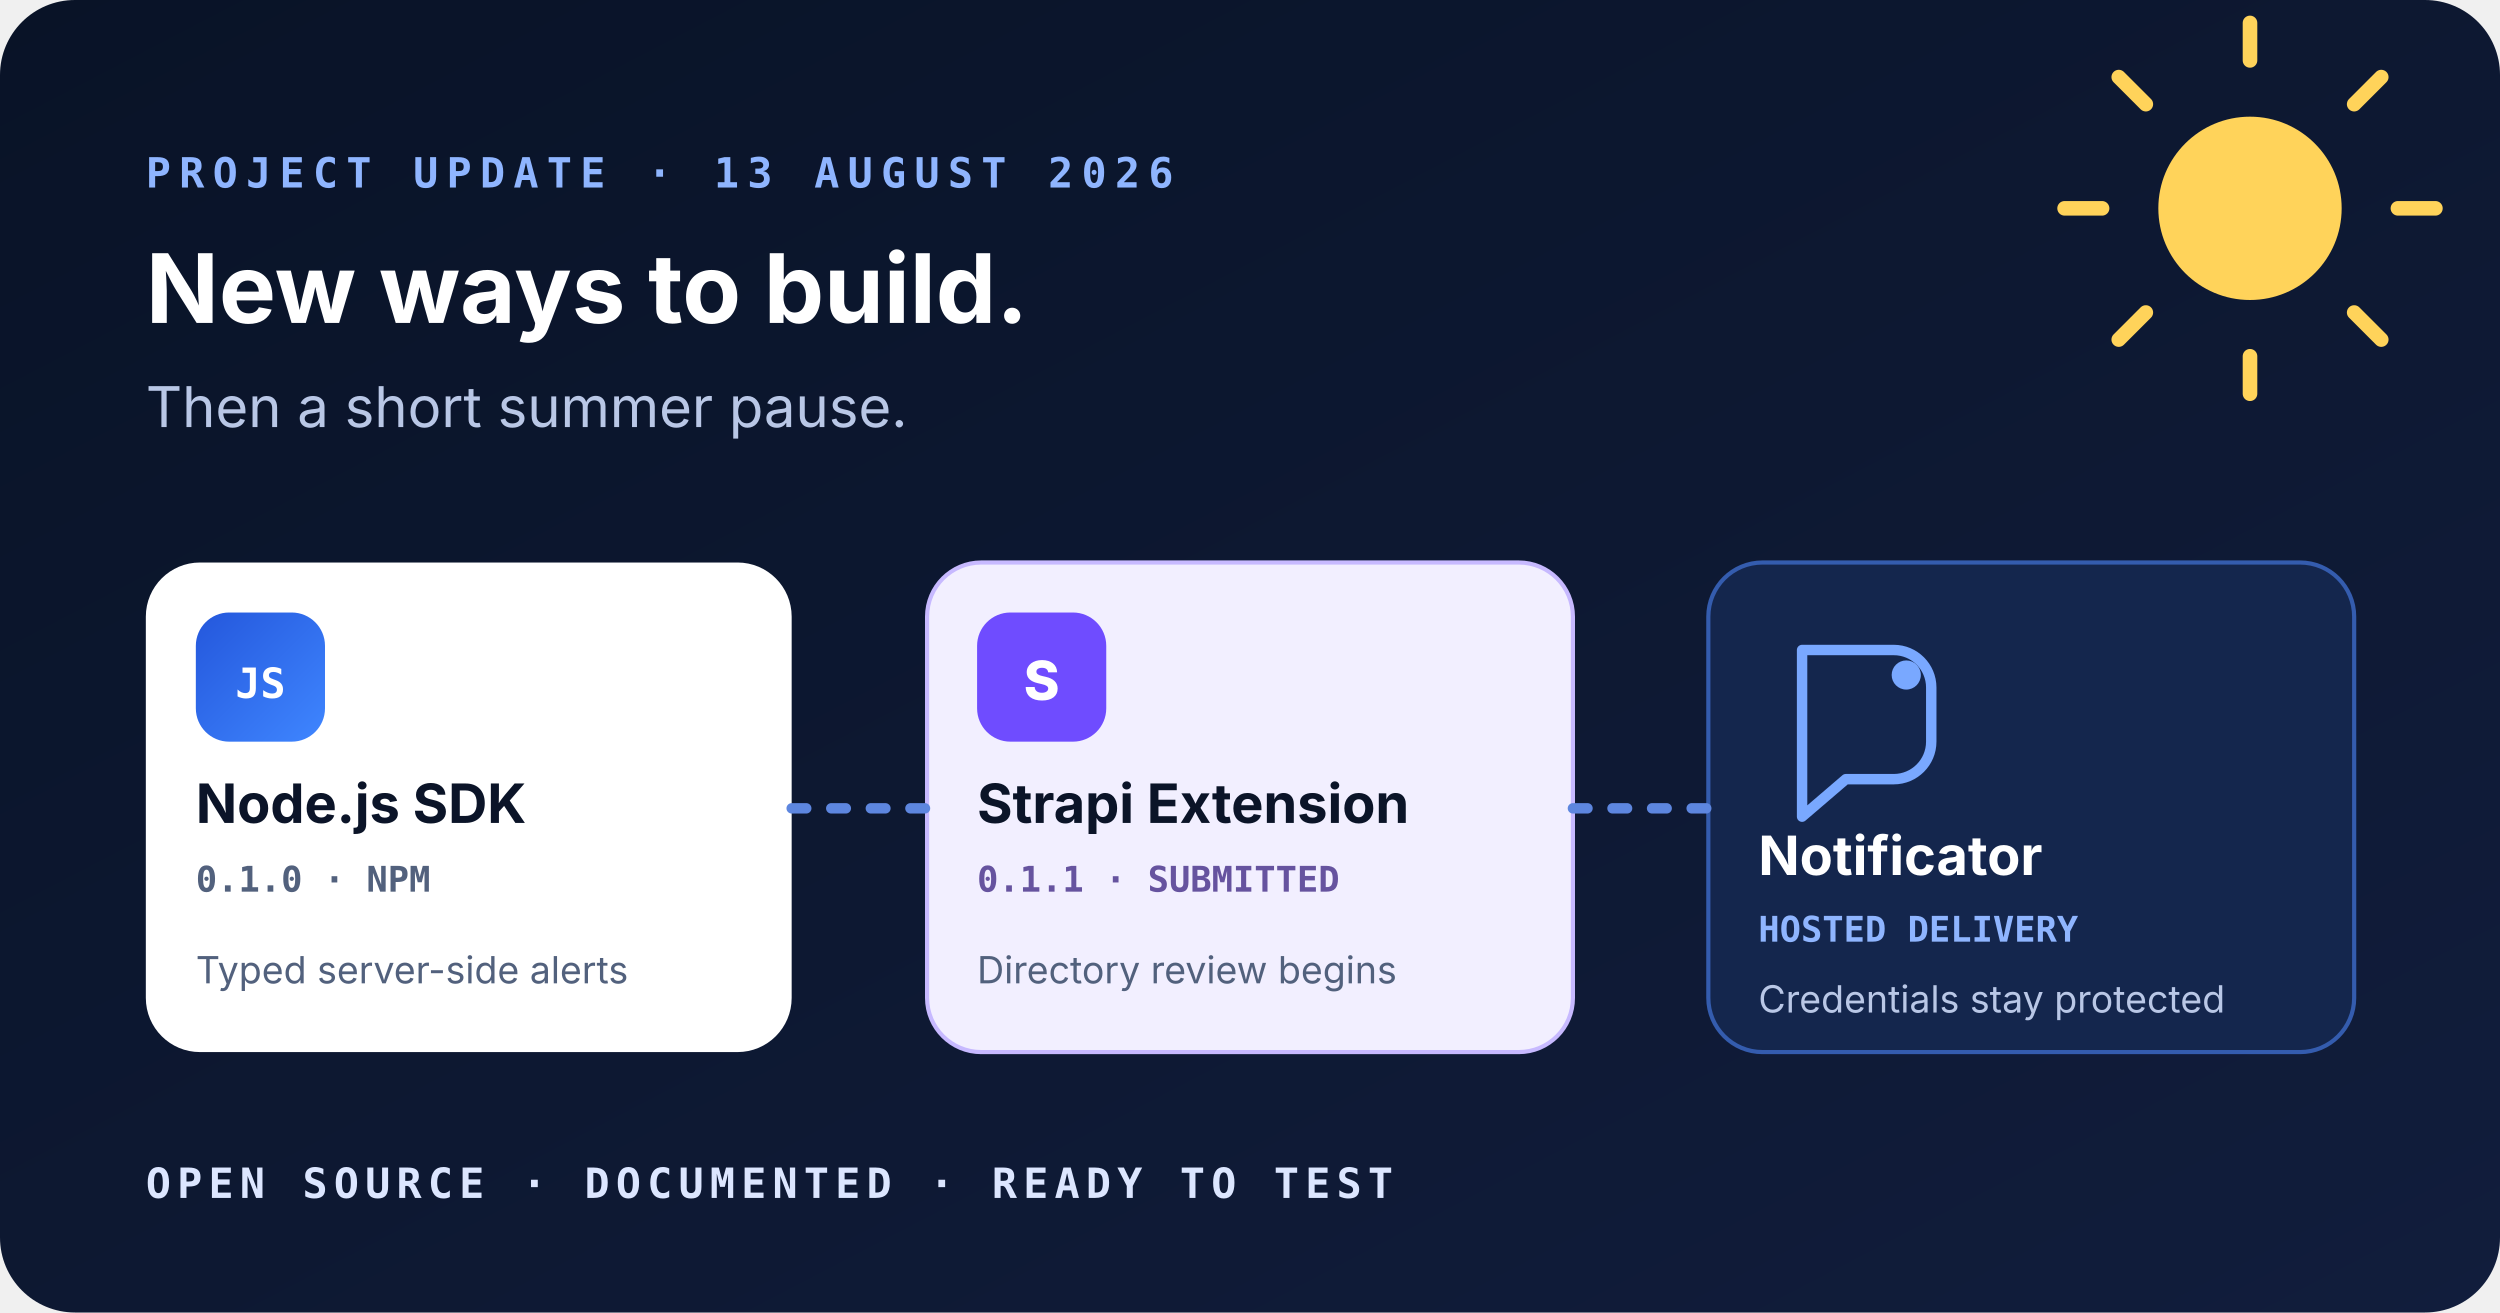
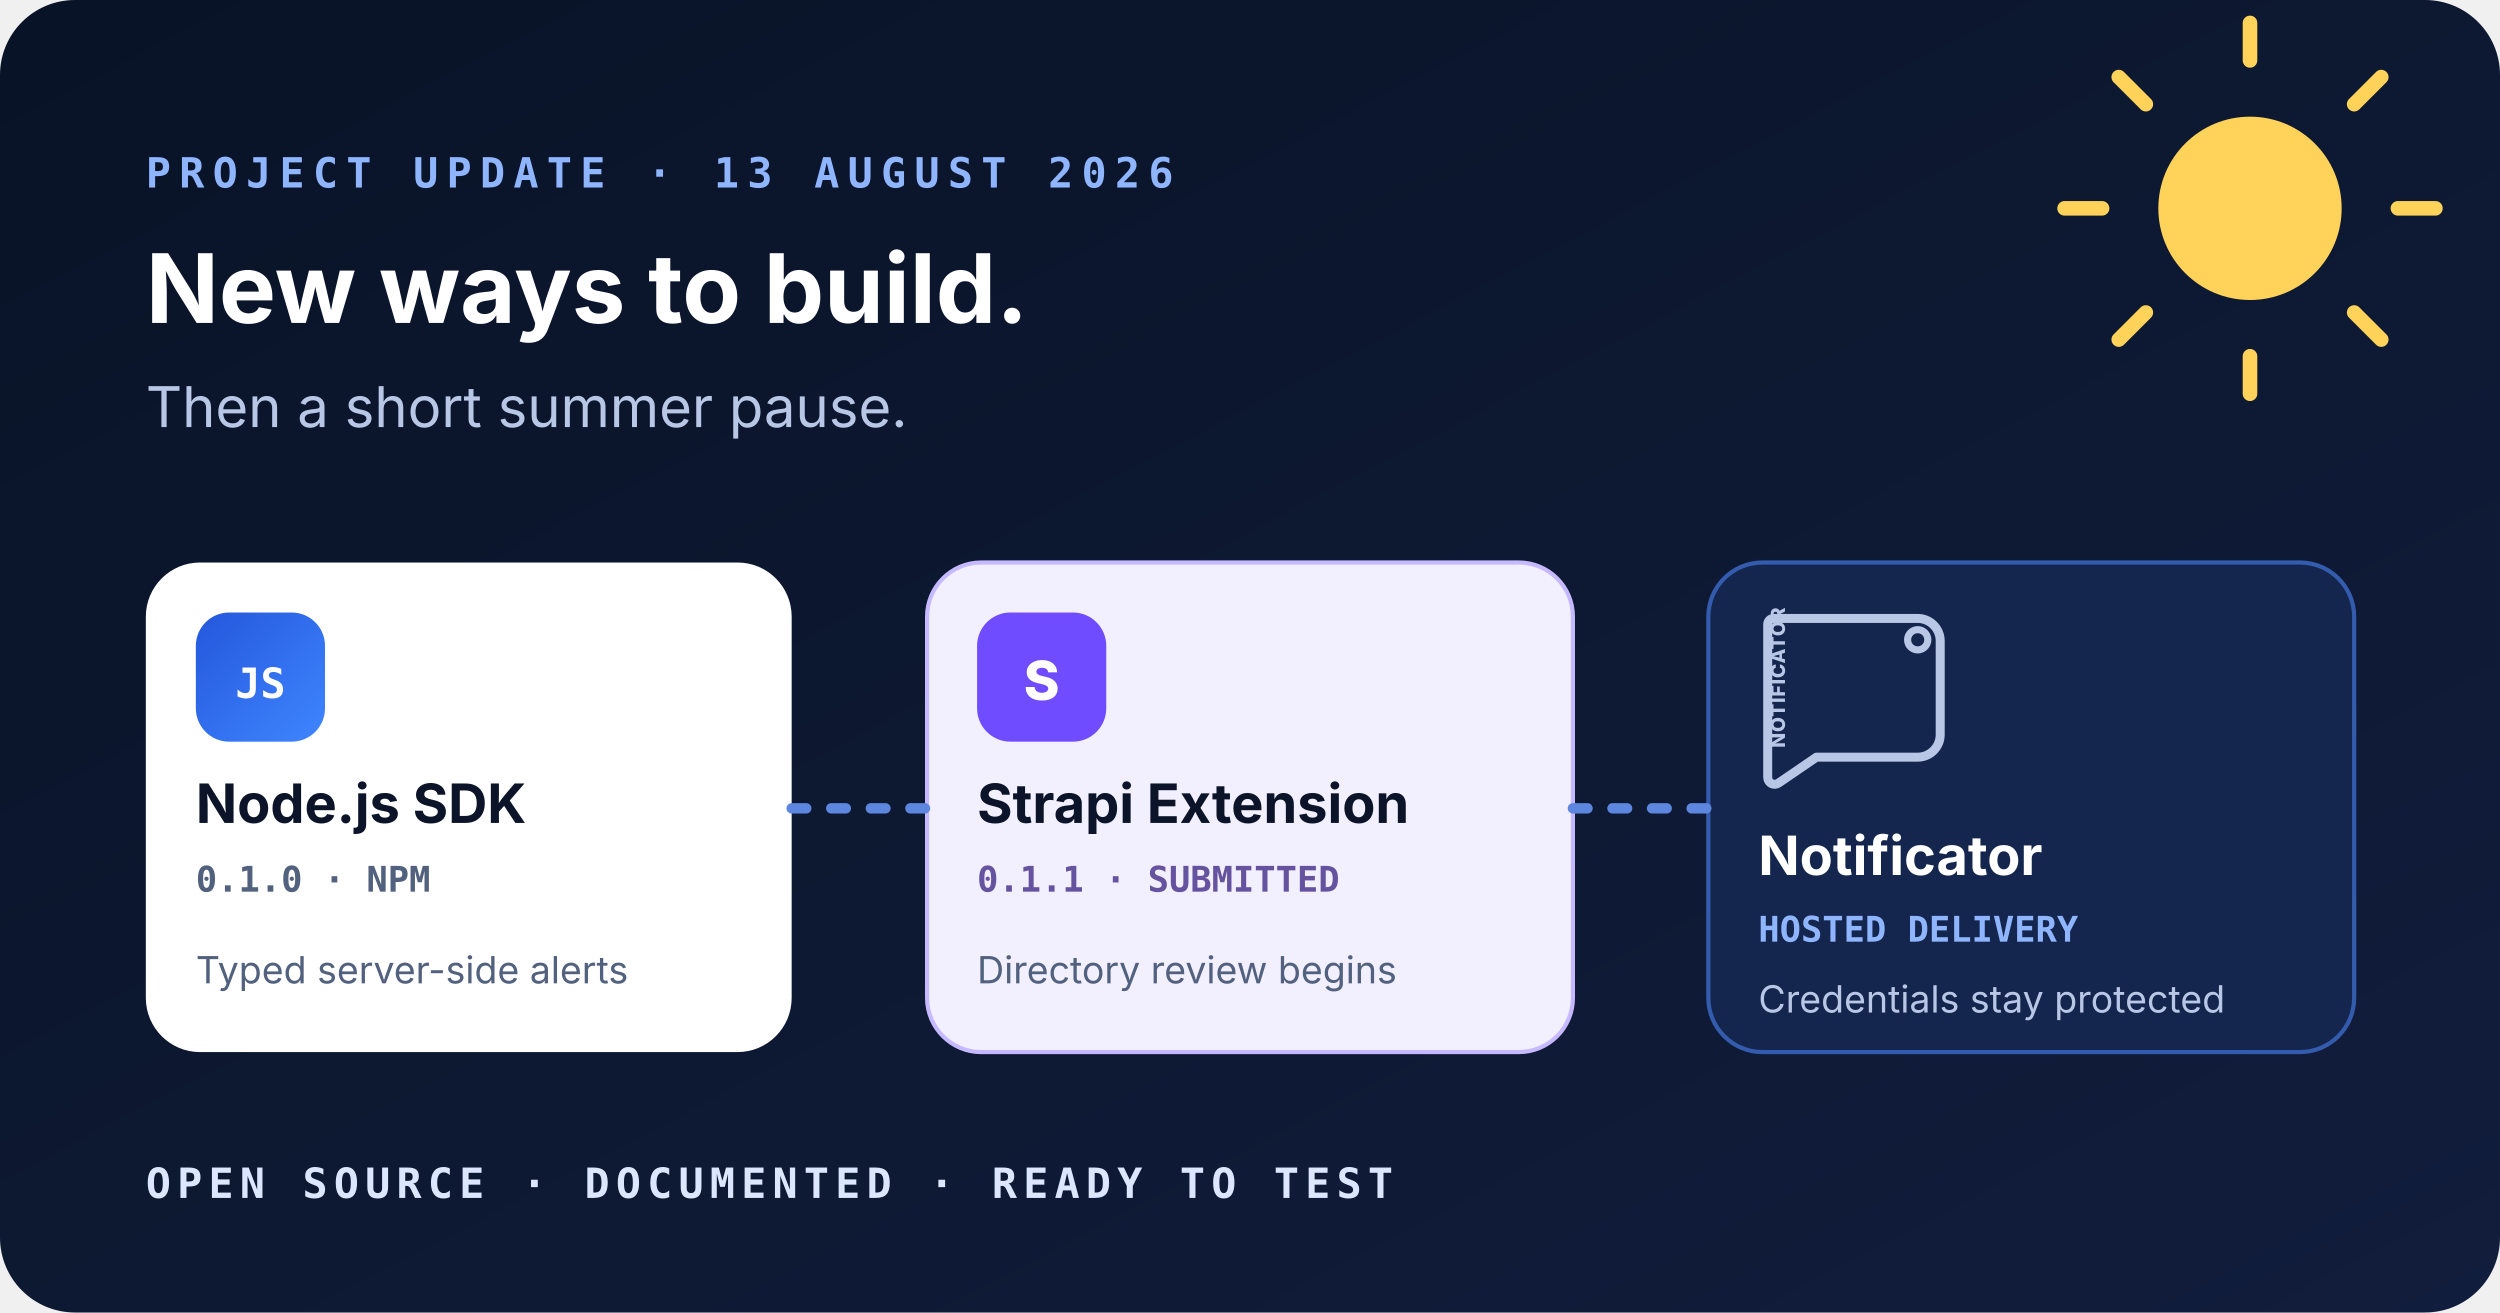
<svg xmlns="http://www.w3.org/2000/svg" width="1200" height="630" viewBox="0 0 1200 630" role="img" aria-labelledby="title description">
  <defs>
    <linearGradient id="background" x1="0" y1="0" x2="1" y2="1">
      <stop offset="0" stop-color="#091327" />
      <stop offset="1" stop-color="#111d3c" />
    </linearGradient>
    <linearGradient id="blue" x1="0" y1="0" x2="1" y2="1">
      <stop offset="0" stop-color="#2457dc" />
      <stop offset="1" stop-color="#3f86ff" />
    </linearGradient>
  </defs>
  <rect width="1200" height="630" rx="36" fill="url(#background)" />
  <circle cx="1080" cy="100" r="44" fill="#ffd35a" />
  <g stroke="#ffd35a" stroke-width="7" stroke-linecap="round">
    <path d="M1080 29v-18M1080 189v-18M1009 100h-18M1169 100h-18M1030 50l-13-13M1143 163l-13-13M1130 50l13-13M1017 163l13-13" />
  </g>
  <text x="70" y="90" fill="#8fb5ff" font-family="ui-monospace, SFMono-Regular, Menlo, monospace" font-size="20" font-weight="700" letter-spacing="4">PROJECT UPDATE · 13 AUGUST 2026</text>
  <text x="70" y="155" fill="#ffffff" font-family="Inter, Arial, sans-serif" font-size="46" font-weight="750">New ways to build.</text>
  <text x="70" y="205" fill="#b9c7e6" font-family="Inter, Arial, sans-serif" font-size="27">Then a short summer pause.</text>
  <g transform="translate(70 270)">
    <rect width="310" height="235" rx="26" fill="#ffffff" />
    <rect x="24" y="24" width="62" height="62" rx="16" fill="url(#blue)" />
    <text x="55" y="65" fill="#ffffff" text-anchor="middle" font-family="ui-monospace, SFMono-Regular, Menlo, monospace" font-size="20" font-weight="800">JS</text>
    <text x="24" y="125" fill="#0b1428" font-family="Inter, Arial, sans-serif" font-size="26" font-weight="750">Node.js SDK</text>
    <text x="24" y="158" fill="#52617d" font-family="ui-monospace, SFMono-Regular, Menlo, monospace" font-size="17" font-weight="700">0.1.0 · NPM</text>
    <text x="24" y="202" fill="#52617d" font-family="Inter, Arial, sans-serif" font-size="18">Typed server-side alerts</text>
  </g>
  <g transform="translate(445 270)">
    <rect width="310" height="235" rx="26" fill="#f2efff" stroke="#c7b9ff" stroke-width="2" />
    <rect x="24" y="24" width="62" height="62" rx="16" fill="#6f4cff" />
    <text x="55" y="66" fill="#ffffff" text-anchor="middle" font-family="Inter, Arial, sans-serif" font-size="26" font-weight="800">S</text>
    <text x="24" y="125" fill="#0b1428" font-family="Inter, Arial, sans-serif" font-size="26" font-weight="750">Strapi Extension</text>
    <text x="24" y="158" fill="#66539f" font-family="ui-monospace, SFMono-Regular, Menlo, monospace" font-size="17" font-weight="700">0.1.1 · SUBMITTED</text>
    <text x="24" y="202" fill="#52617d" font-family="Inter, Arial, sans-serif" font-size="18">Directory review begins</text>
  </g>
  <g transform="translate(820 270)">
    <rect width="310" height="235" rx="26" fill="#14264d" stroke="#345cae" stroke-width="2" />
-     <path d="M45 42h44a18 18 0 0 1 18 18v26a18 18 0 0 1-18 18H66l-21 18V42Z" fill="none" stroke="#79a8ff" stroke-width="5" stroke-linejoin="round" />
-     <circle cx="95" cy="54" r="7" fill="#79a8ff" />
+     <g transform="translate(24 20) scale(.09)" fill="none" stroke="#b9c7e6">
+       <path d="M82 76H850c66 0 120 54 120 120v500c0 66-54 120-120 120H310L108 954c-24 17-58 0-58-30V108c0-18 14-32 32-32Z" stroke-width="48" stroke-linejoin="round" />
+       <circle cx="850" cy="190" r="54" stroke-width="38" />
+       <text x="-766" y="142" transform="rotate(-90)" fill="#b9c7e6" stroke="none" font-family="Inter, Arial, sans-serif" font-size="104" font-weight="800" letter-spacing="4">NOTIFICATOR</text>
+     </g>
    <text x="24" y="150" fill="#ffffff" font-family="Inter, Arial, sans-serif" font-size="26" font-weight="750">Notificator</text>
    <text x="24" y="182" fill="#8fb5ff" font-family="ui-monospace, SFMono-Regular, Menlo, monospace" font-size="17" font-weight="700">HOSTED DELIVERY</text>
    <text x="24" y="216" fill="#b9c7e6" font-family="Inter, Arial, sans-serif" font-size="18">Credentials stay protected</text>
  </g>
  <path d="M380 388h65M755 388h65" fill="none" stroke="#5d86df" stroke-width="5" stroke-linecap="round" stroke-dasharray="7 12" />
  <text x="70" y="575" fill="#dce6ff" font-family="ui-monospace, SFMono-Regular, Menlo, monospace" font-size="20" font-weight="700" letter-spacing="3">OPEN SOURCE · DOCUMENTED · READY TO TEST</text>
</svg>
